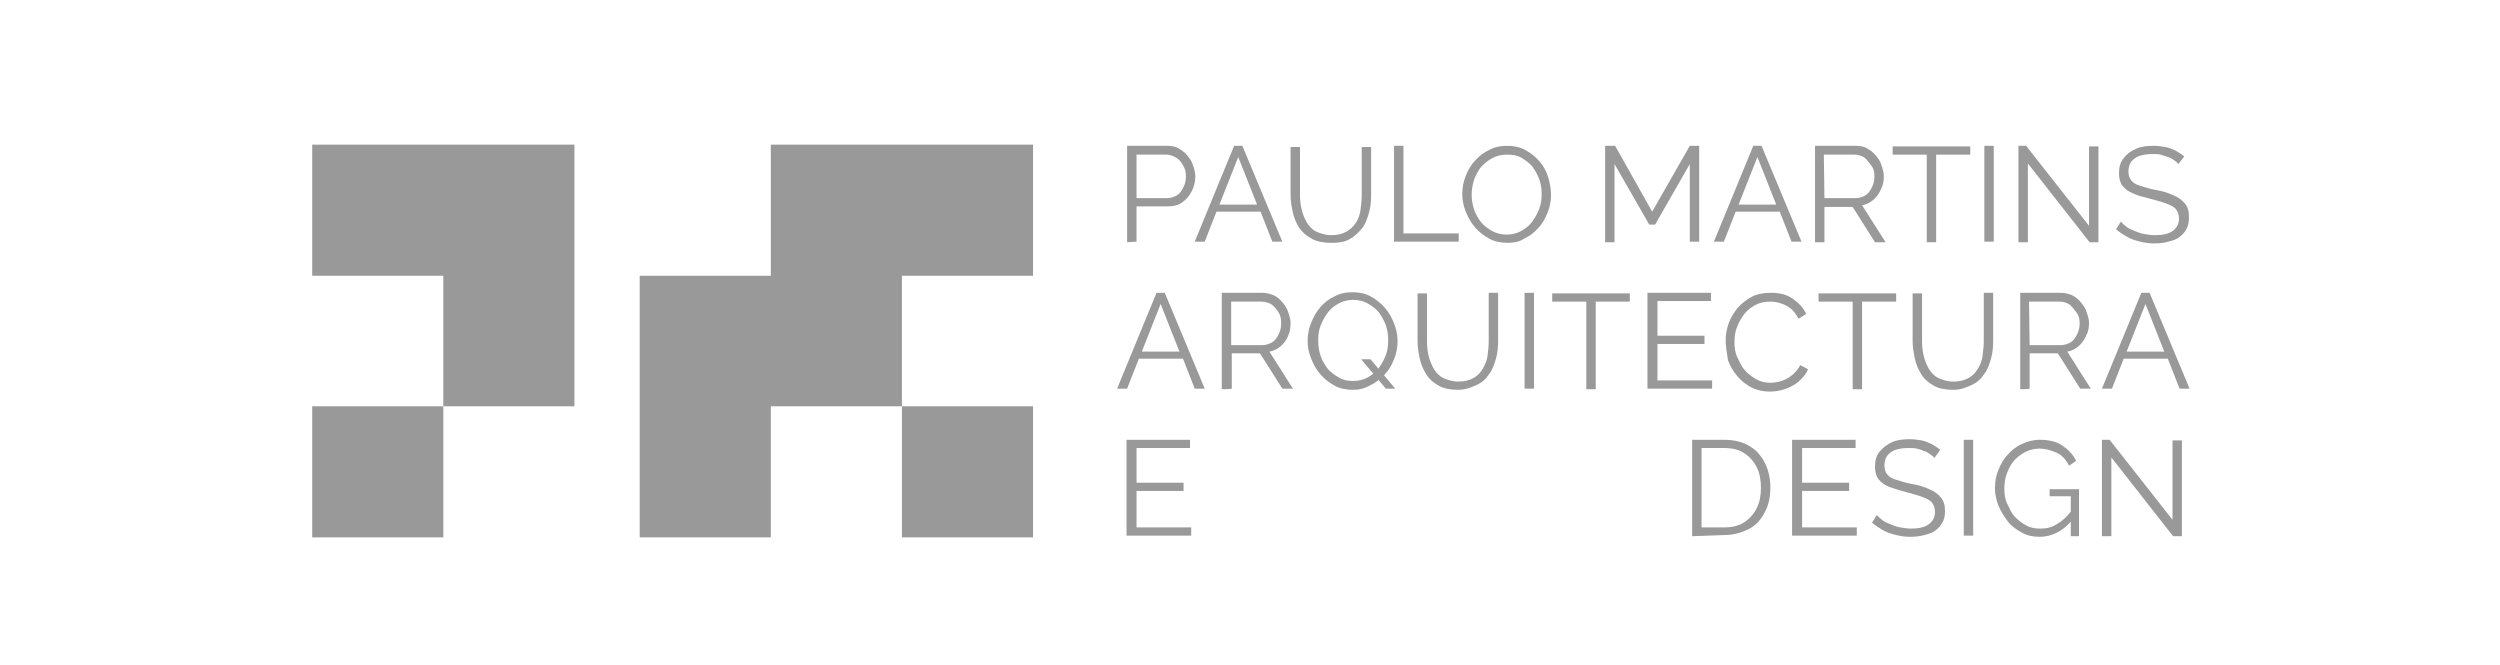
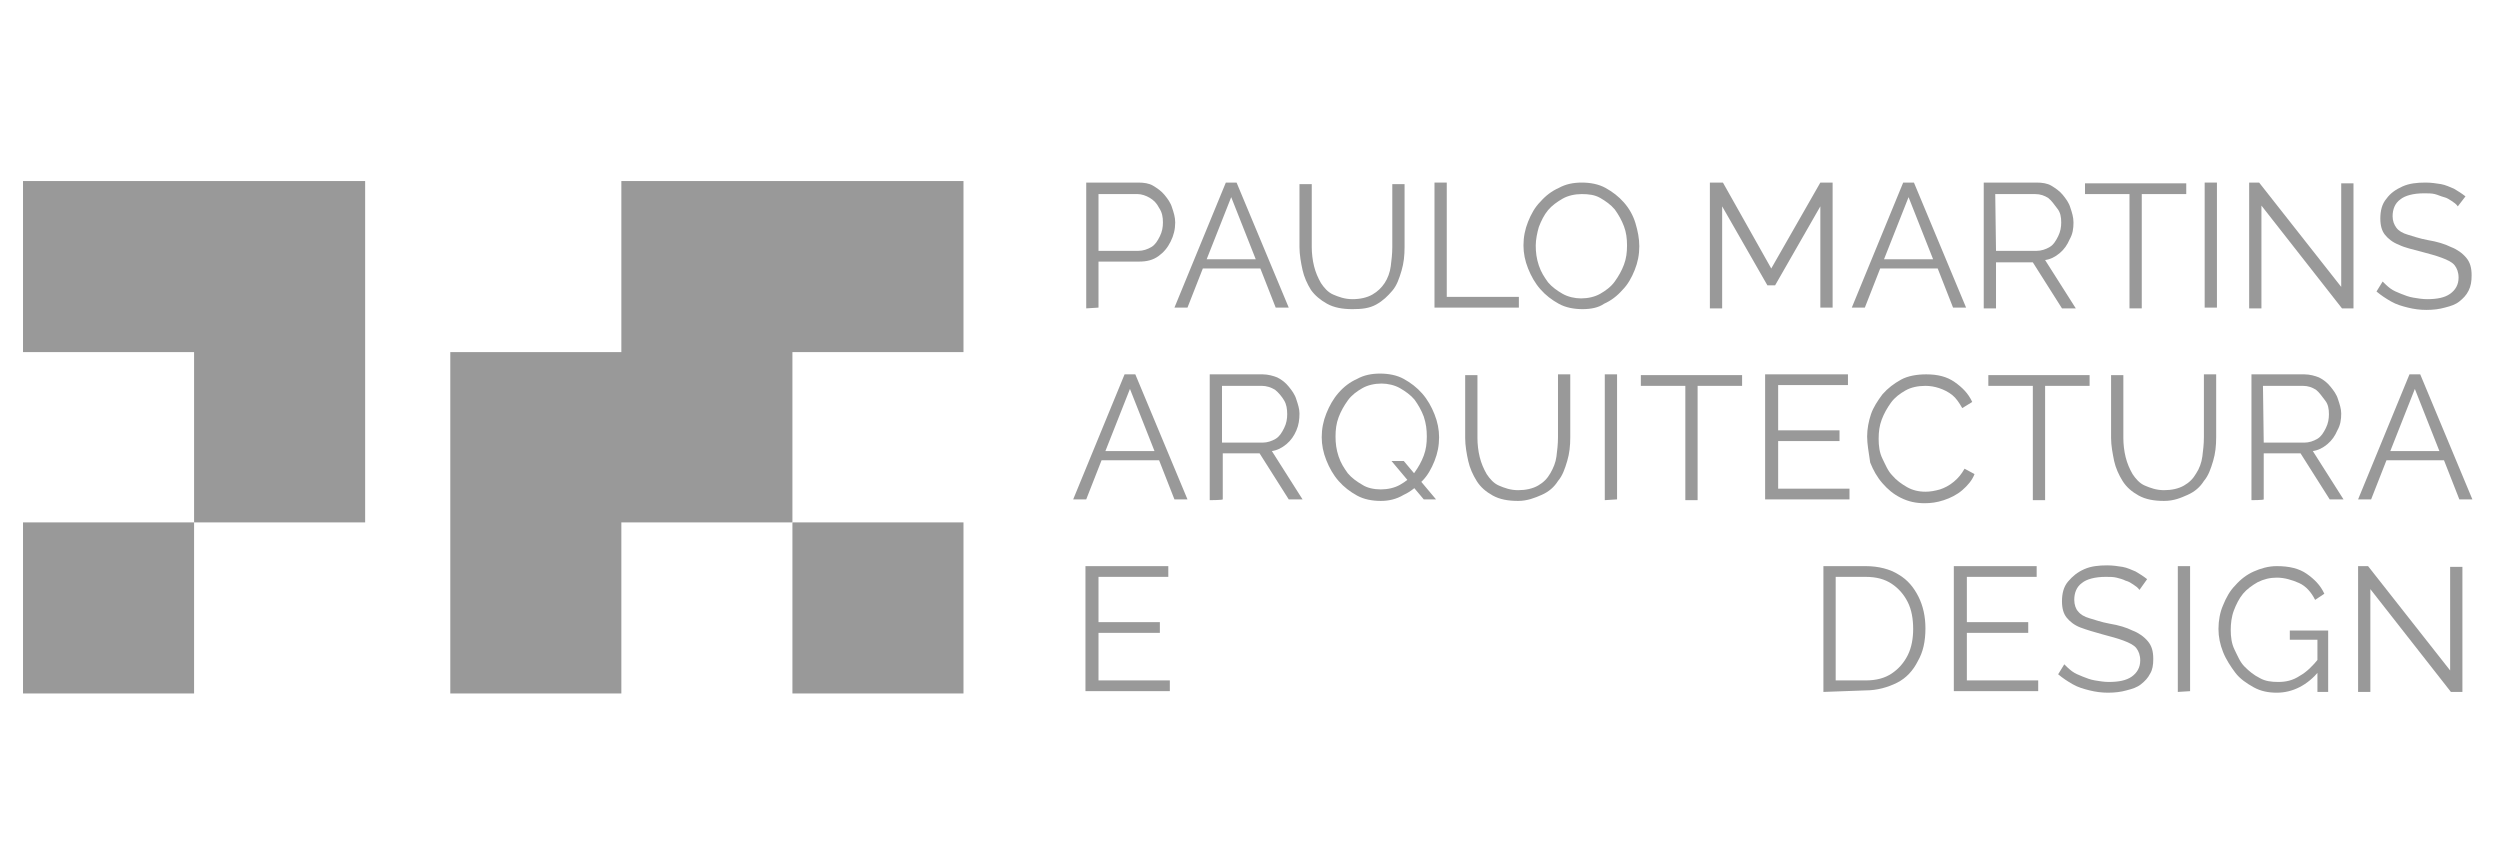
- <svg xmlns="http://www.w3.org/2000/svg" version="1.1" id="Layer_1" x="0px" y="0px" viewBox="0 0 425.2 113" style="enable-background:new 0 0 425.2 113;" xml:space="preserve">
+ <svg xmlns="http://www.w3.org/2000/svg" version="1.1" id="Layer_1" x="0px" y="0px" viewBox="0 0 325.9 113" style="enable-background:new 0 0 325.9 113;" xml:space="preserve">
  <style type="text/css">
	.st0{fill:#999999;}
</style>
  <g>
    <g>
-       <rect x="53.1" y="69.1" class="st0" width="22.3" height="22.3" />
+       <rect x="3" y="68.1" class="st0" width="22.3" height="22.3" />
    </g>
    <g>
-       <polygon class="st0" points="53.1,24.6 53.1,46.9 75.4,46.9 75.4,69.1 97.7,69.1 97.7,46.9 97.7,24.6   " />
+       <polygon class="st0" points="3,23.6 3,45.9 25.3,45.9 25.3,68.1 47.6,68.1 47.6,45.9 47.6,23.6   " />
    </g>
    <g>
-       <polygon class="st0" points="131.1,24.6 131.1,46.9 108.8,46.9 108.8,69.1 108.8,91.4 131.1,91.4 131.1,69.1 153.4,69.1     153.4,46.9 175.7,46.9 175.7,24.6   " />
+       <polygon class="st0" points="81,23.6 81,45.9 58.7,45.9 58.7,68.1 58.7,90.4 81,90.4 81,68.1 103.3,68.1 103.3,45.9 125.6,45.9     125.6,23.6   " />
    </g>
    <g>
-       <rect x="153.4" y="69.1" class="st0" width="22.3" height="22.3" />
+       <rect x="103.3" y="68.1" class="st0" width="22.3" height="22.3" />
    </g>
  </g>
  <g>
-     <path class="st0" d="M191.7,41.2V24.8h6.8c0.7,0,1.4,0.1,1.9,0.4s1.1,0.7,1.5,1.2c0.4,0.5,0.8,1,1,1.7c0.2,0.6,0.4,1.2,0.4,1.9   c0,0.9-0.2,1.7-0.6,2.5s-0.9,1.4-1.6,1.9c-0.7,0.5-1.5,0.7-2.5,0.7h-5.3v6L191.7,41.2L191.7,41.2z M193.3,33.7h5.2   c0.6,0,1.2-0.2,1.7-0.5s0.8-0.8,1.1-1.4c0.3-0.6,0.4-1.2,0.4-1.8c0-0.7-0.1-1.3-0.5-1.9c-0.3-0.6-0.7-1-1.2-1.3   c-0.5-0.3-1.1-0.5-1.6-0.5h-5.1L193.3,33.7L193.3,33.7z" />
-     <path class="st0" d="M209.9,24.8h1.4l6.8,16.3h-1.7l-2-5.1h-7.5l-2,5.1h-1.7L209.9,24.8z M213.8,34.8l-3.2-8.1l-3.2,8.1H213.8z" />
-     <path class="st0" d="M226.4,41.3c-1.3,0-2.4-0.2-3.3-0.7s-1.6-1.1-2.1-1.8c-0.5-0.8-0.9-1.7-1.1-2.6s-0.4-2-0.4-3v-8.2h1.6v8.2   c0,0.8,0.1,1.7,0.3,2.5c0.2,0.8,0.5,1.5,0.9,2.2c0.4,0.6,0.9,1.2,1.6,1.5s1.5,0.6,2.5,0.6c1,0,1.9-0.2,2.6-0.6s1.2-0.9,1.6-1.5   s0.7-1.4,0.8-2.2s0.2-1.6,0.2-2.5v-8.2h1.6v8.2c0,1.1-0.1,2.1-0.4,3.1s-0.6,1.9-1.2,2.6s-1.2,1.3-2.1,1.8S227.6,41.3,226.4,41.3z" />
-     <path class="st0" d="M237.1,41.2V24.8h1.6v14.9h9.4v1.4H237.1z" />
-     <path class="st0" d="M256.4,41.3c-1.1,0-2.2-0.2-3.1-0.7s-1.7-1.1-2.4-1.9s-1.2-1.7-1.6-2.7c-0.4-1-0.6-2-0.6-3   c0-1.1,0.2-2.1,0.6-3.1c0.4-1,0.9-1.9,1.6-2.6c0.7-0.8,1.5-1.4,2.4-1.8c0.9-0.5,1.9-0.7,3-0.7c1.1,0,2.2,0.2,3.1,0.7   c0.9,0.5,1.7,1.1,2.4,1.9c0.7,0.8,1.2,1.7,1.5,2.7s0.5,2,0.5,3c0,1.1-0.2,2.1-0.6,3.1c-0.4,1-0.9,1.9-1.6,2.6   c-0.7,0.8-1.5,1.4-2.4,1.8C258.5,41.1,257.5,41.3,256.4,41.3z M250.3,33c0,0.9,0.1,1.7,0.4,2.6s0.7,1.5,1.2,2.2   c0.5,0.6,1.2,1.1,1.9,1.5s1.6,0.6,2.4,0.6c0.9,0,1.8-0.2,2.5-0.6c0.7-0.4,1.4-0.9,1.9-1.6s0.9-1.4,1.2-2.2c0.3-0.8,0.4-1.6,0.4-2.5   c0-0.9-0.1-1.7-0.4-2.5s-0.7-1.5-1.2-2.2c-0.5-0.6-1.2-1.1-1.9-1.5c-0.7-0.4-1.5-0.5-2.4-0.5c-0.9,0-1.8,0.2-2.5,0.6   c-0.7,0.4-1.4,0.9-1.9,1.5s-0.9,1.4-1.2,2.2C250.5,31.3,250.3,32.2,250.3,33z" />
-     <path class="st0" d="M287.4,41.2V27.9l-5.9,10.3h-1l-5.9-10.3v13.3H273V24.8h1.7L281,36l6.4-11.2h1.6v16.3H287.4z" />
-     <path class="st0" d="M298.2,24.8h1.4l6.8,16.3h-1.7l-2-5.1h-7.5l-2,5.1h-1.7L298.2,24.8z M302.1,34.8l-3.2-8.1l-3.2,8.1H302.1z" />
-     <path class="st0" d="M308.7,41.2V24.8h6.9c0.7,0,1.4,0.1,1.9,0.4s1.1,0.7,1.5,1.2c0.4,0.5,0.8,1,1,1.7c0.2,0.6,0.4,1.2,0.4,1.9   c0,0.8-0.1,1.5-0.5,2.2c-0.3,0.7-0.7,1.3-1.3,1.8s-1.2,0.8-1.9,0.9l4,6.3h-1.8l-3.8-6h-4.8v6C310.3,41.2,308.7,41.2,308.7,41.2z    M310.3,33.7h5.3c0.6,0,1.2-0.2,1.7-0.5c0.5-0.3,0.8-0.8,1.1-1.4c0.3-0.6,0.4-1.2,0.4-1.8c0-0.7-0.1-1.3-0.5-1.8s-0.7-1-1.2-1.4   c-0.5-0.3-1-0.5-1.7-0.5h-5.2L310.3,33.7L310.3,33.7z" />
-     <path class="st0" d="M335.1,26.3h-5.8v14.9h-1.6V26.3h-5.8v-1.4h13.2V26.3z" />
-     <path class="st0" d="M337.5,41.2V24.8h1.6v16.3H337.5z" />
-     <path class="st0" d="M344.9,27.8v13.4h-1.6V24.8h1.3l10.7,13.6V24.9h1.6v16.3h-1.5L344.9,27.8z" />
-     <path class="st0" d="M370.5,27.9c-0.2-0.3-0.5-0.5-0.8-0.7s-0.6-0.4-1-0.5c-0.4-0.1-0.8-0.3-1.2-0.4s-0.9-0.1-1.4-0.1   c-1.4,0-2.5,0.3-3.1,0.8c-0.7,0.5-1,1.3-1,2.2c0,0.6,0.2,1.1,0.5,1.5s0.8,0.7,1.5,0.9s1.5,0.5,2.6,0.7c1.2,0.2,2.2,0.5,3,0.9   c0.8,0.3,1.5,0.8,2,1.4s0.7,1.3,0.7,2.3c0,0.8-0.1,1.4-0.4,2s-0.7,1-1.2,1.4c-0.5,0.4-1.1,0.6-1.9,0.8c-0.7,0.2-1.5,0.3-2.4,0.3   c-0.8,0-1.6-0.1-2.4-0.3s-1.5-0.4-2.2-0.8s-1.3-0.8-1.9-1.3l0.8-1.3c0.3,0.3,0.6,0.6,1,0.9c0.4,0.3,0.9,0.5,1.4,0.7s1,0.4,1.6,0.5   s1.2,0.2,1.8,0.2c1.3,0,2.3-0.2,3-0.7c0.7-0.5,1.1-1.2,1.1-2.1c0-0.7-0.2-1.2-0.5-1.6s-0.9-0.7-1.7-1s-1.6-0.5-2.7-0.8   c-1.1-0.3-2.1-0.5-2.9-0.9c-0.8-0.3-1.4-0.8-1.8-1.3s-0.6-1.2-0.6-2.1c0-1,0.2-1.9,0.8-2.6c0.5-0.7,1.2-1.2,2.1-1.6   c0.9-0.4,1.9-0.5,3-0.5c0.7,0,1.4,0.1,2,0.2s1.2,0.4,1.7,0.6c0.5,0.3,1,0.6,1.5,1L370.5,27.9z" />
-     <path class="st0" d="M196.7,49.8h1.4l6.8,16.3h-1.7l-2-5.1h-7.5l-2,5.1h-1.7L196.7,49.8z M200.6,59.8l-3.2-8.1l-3.2,8.1H200.6z" />
-     <path class="st0" d="M207.8,66.2V49.8h6.9c0.7,0,1.4,0.2,1.9,0.4c0.6,0.3,1.1,0.7,1.5,1.2c0.4,0.5,0.8,1,1,1.7   c0.2,0.6,0.4,1.2,0.4,1.8c0,0.8-0.1,1.5-0.4,2.2s-0.7,1.3-1.3,1.8s-1.2,0.8-1.9,0.9l4,6.3h-1.8l-3.8-6h-4.8v6   C209.4,66.2,207.8,66.2,207.8,66.2z M209.4,58.7h5.3c0.6,0,1.2-0.2,1.7-0.5s0.8-0.8,1.1-1.4c0.3-0.6,0.4-1.2,0.4-1.8   c0-0.7-0.1-1.3-0.4-1.8s-0.7-1-1.2-1.4c-0.5-0.3-1.1-0.5-1.7-0.5h-5.2L209.4,58.7L209.4,58.7z" />
-     <path class="st0" d="M230.1,66.3c-1.1,0-2.2-0.2-3.1-0.7c-0.9-0.5-1.7-1.1-2.4-1.9c-0.7-0.8-1.2-1.7-1.6-2.7c-0.4-1-0.6-2-0.6-3   c0-1.1,0.2-2.1,0.6-3.1c0.4-1,0.9-1.9,1.6-2.7c0.7-0.8,1.5-1.4,2.4-1.8c0.9-0.5,1.9-0.7,3-0.7c1.1,0,2.2,0.2,3.1,0.7   c0.9,0.5,1.7,1.1,2.4,1.9c0.7,0.8,1.2,1.7,1.6,2.7c0.4,1,0.6,2,0.6,3c0,1.1-0.2,2.1-0.6,3.1c-0.4,1-0.9,1.9-1.6,2.6   s-1.5,1.4-2.4,1.8C232.1,66.1,231.1,66.3,230.1,66.3z M230.1,64.8c0.9,0,1.8-0.2,2.5-0.6c0.7-0.4,1.4-0.9,1.9-1.6s0.9-1.4,1.2-2.2   c0.3-0.8,0.4-1.6,0.4-2.5c0-0.9-0.1-1.7-0.4-2.6c-0.3-0.8-0.7-1.5-1.2-2.2c-0.5-0.6-1.2-1.1-1.9-1.5s-1.6-0.6-2.4-0.6   c-0.9,0-1.8,0.2-2.5,0.6c-0.7,0.4-1.4,0.9-1.9,1.6s-0.9,1.4-1.2,2.2c-0.3,0.8-0.4,1.6-0.4,2.5c0,0.9,0.1,1.7,0.4,2.6   s0.7,1.5,1.2,2.2c0.5,0.6,1.2,1.1,1.9,1.5C228.3,64.6,229.2,64.8,230.1,64.8z M231.5,61.1h1.6l4.2,5h-1.6L231.5,61.1z" />
-     <path class="st0" d="M248,66.3c-1.3,0-2.4-0.2-3.3-0.7s-1.6-1.1-2.1-1.9c-0.5-0.8-0.9-1.7-1.1-2.6s-0.4-2-0.4-3v-8.2h1.6v8.2   c0,0.8,0.1,1.7,0.3,2.5c0.2,0.8,0.5,1.5,0.9,2.2c0.4,0.6,0.9,1.2,1.6,1.5s1.5,0.6,2.5,0.6c1,0,1.9-0.2,2.6-0.6   c0.7-0.4,1.2-0.9,1.6-1.6s0.7-1.4,0.8-2.2s0.2-1.6,0.2-2.5v-8.2h1.6v8.2c0,1.1-0.1,2.1-0.4,3.1s-0.6,1.9-1.2,2.6   c-0.5,0.8-1.2,1.4-2.1,1.8S249.2,66.3,248,66.3z" />
-     <path class="st0" d="M259.3,66.2V49.8h1.6v16.3H259.3z" />
-     <path class="st0" d="M277.2,51.3h-5.8v14.9h-1.6V51.3H264v-1.4h13.2V51.3z" />
-     <path class="st0" d="M291.2,64.7v1.4h-11V49.8H291v1.4h-9.1v5.9h8v1.4h-8v6.2H291.2z" />
-     <path class="st0" d="M293.5,57.9c0-1,0.2-2,0.5-2.9s0.9-1.8,1.5-2.6c0.7-0.8,1.5-1.4,2.4-1.9s2.1-0.7,3.3-0.7c1.5,0,2.7,0.3,3.7,1   c1,0.7,1.8,1.5,2.3,2.6l-1.3,0.8c-0.4-0.7-0.8-1.3-1.3-1.7c-0.5-0.4-1.1-0.7-1.7-0.9c-0.6-0.2-1.2-0.3-1.8-0.3   c-1,0-1.9,0.2-2.6,0.6s-1.4,0.9-1.9,1.6c-0.5,0.7-0.9,1.4-1.2,2.2c-0.3,0.8-0.4,1.6-0.4,2.5c0,0.9,0.1,1.8,0.5,2.6s0.7,1.6,1.3,2.2   c0.5,0.6,1.2,1.1,1.9,1.5c0.7,0.4,1.5,0.6,2.4,0.6c0.6,0,1.2-0.1,1.9-0.3c0.6-0.2,1.2-0.5,1.8-1s1-1,1.4-1.7l1.3,0.7   c-0.3,0.8-0.9,1.5-1.6,2.1c-0.7,0.6-1.5,1-2.4,1.3s-1.7,0.4-2.5,0.4c-1.1,0-2.1-0.2-3.1-0.7s-1.7-1.1-2.4-1.9   c-0.7-0.8-1.2-1.7-1.6-2.7C293.7,59.9,293.5,58.9,293.5,57.9z" />
-     <path class="st0" d="M322.5,51.3h-5.8v14.9h-1.6V51.3h-5.8v-1.4h13.2V51.3z" />
-     <path class="st0" d="M332.2,66.3c-1.3,0-2.4-0.2-3.3-0.7s-1.6-1.1-2.1-1.9c-0.5-0.8-0.9-1.7-1.1-2.6c-0.2-1-0.4-2-0.4-3v-8.2h1.6   v8.2c0,0.8,0.1,1.7,0.3,2.5c0.2,0.8,0.5,1.5,0.9,2.2c0.4,0.6,0.9,1.2,1.6,1.5s1.5,0.6,2.5,0.6c1,0,1.9-0.2,2.6-0.6   c0.7-0.4,1.2-0.9,1.6-1.6c0.4-0.6,0.7-1.4,0.8-2.2s0.2-1.6,0.2-2.5v-8.2h1.6v8.2c0,1.1-0.1,2.1-0.4,3.1s-0.6,1.9-1.2,2.6   c-0.5,0.8-1.2,1.4-2.1,1.8S333.5,66.3,332.2,66.3z" />
-     <path class="st0" d="M343.6,66.2V49.8h6.9c0.7,0,1.4,0.2,1.9,0.4c0.6,0.3,1.1,0.7,1.5,1.2c0.4,0.5,0.8,1,1,1.7   c0.2,0.6,0.4,1.2,0.4,1.8c0,0.8-0.1,1.5-0.5,2.2c-0.3,0.7-0.7,1.3-1.3,1.8s-1.2,0.8-1.9,0.9l4,6.3h-1.8l-3.8-6h-4.8v6   C345.2,66.2,343.6,66.2,343.6,66.2z M345.2,58.7h5.3c0.6,0,1.2-0.2,1.7-0.5c0.5-0.3,0.8-0.8,1.1-1.4c0.3-0.6,0.4-1.2,0.4-1.8   c0-0.7-0.1-1.3-0.5-1.8s-0.7-1-1.2-1.4c-0.5-0.3-1-0.5-1.7-0.5h-5.2L345.2,58.7L345.2,58.7z" />
-     <path class="st0" d="M364.2,49.8h1.4l6.8,16.3h-1.7l-2-5.1h-7.5l-2,5.1h-1.7L364.2,49.8z M368.1,59.8l-3.2-8.1l-3.2,8.1H368.1z" />
-     <path class="st0" d="M202.6,89.7v1.4h-11V74.8h10.8v1.4h-9.1v5.9h8v1.4h-8v6.2H202.6z" />
-     <path class="st0" d="M287.8,91.2V74.8h5.5c1.7,0,3.2,0.4,4.3,1.1c1.2,0.7,2,1.7,2.6,2.9c0.6,1.2,0.9,2.6,0.9,4.1   c0,1.7-0.3,3.1-1,4.3c-0.6,1.2-1.5,2.2-2.7,2.8s-2.6,1-4.1,1L287.8,91.2L287.8,91.2z M299.5,83c0-1.3-0.2-2.5-0.7-3.5   s-1.2-1.8-2.1-2.4c-0.9-0.6-2-0.9-3.4-0.9h-3.9v13.5h3.9c1.4,0,2.5-0.3,3.4-0.9c0.9-0.6,1.6-1.4,2.1-2.4   C299.3,85.4,299.5,84.2,299.5,83z" />
-     <path class="st0" d="M315.8,89.7v1.4h-11V74.8h10.8v1.4h-9.1v5.9h8v1.4h-8v6.2H315.8z" />
-     <path class="st0" d="M329,77.9c-0.2-0.3-0.5-0.5-0.8-0.7s-0.6-0.4-1-0.5c-0.4-0.2-0.8-0.3-1.2-0.4c-0.4-0.1-0.9-0.1-1.4-0.1   c-1.4,0-2.5,0.3-3.1,0.8c-0.7,0.5-1,1.3-1,2.2c0,0.6,0.2,1.2,0.5,1.5c0.3,0.4,0.8,0.7,1.5,0.9s1.5,0.5,2.6,0.7   c1.2,0.2,2.2,0.5,3,0.9c0.8,0.3,1.5,0.8,2,1.4s0.7,1.3,0.7,2.3c0,0.8-0.1,1.4-0.4,1.9c-0.3,0.6-0.7,1-1.2,1.4   c-0.5,0.4-1.1,0.6-1.9,0.8c-0.7,0.2-1.5,0.3-2.4,0.3c-0.8,0-1.6-0.1-2.4-0.3s-1.5-0.4-2.2-0.8s-1.3-0.8-1.9-1.3l0.8-1.3   c0.3,0.3,0.6,0.6,1,0.9c0.4,0.3,0.9,0.5,1.4,0.7s1,0.4,1.6,0.5s1.2,0.2,1.8,0.2c1.3,0,2.3-0.2,3-0.7c0.7-0.5,1.1-1.2,1.1-2.1   c0-0.7-0.2-1.2-0.5-1.6s-0.9-0.7-1.7-1s-1.6-0.5-2.7-0.8c-1.1-0.3-2.1-0.6-2.9-0.9c-0.8-0.3-1.4-0.8-1.8-1.3s-0.6-1.2-0.6-2.1   c0-1,0.2-1.9,0.8-2.6s1.2-1.2,2.1-1.6c0.9-0.4,1.9-0.5,3-0.5c0.7,0,1.4,0.1,2,0.2s1.2,0.4,1.7,0.6c0.5,0.3,1,0.6,1.5,1L329,77.9z" />
-     <path class="st0" d="M334,91.2V74.8h1.6v16.3H334z" />
-     <path class="st0" d="M346.9,91.3c-1.1,0-2.1-0.2-3-0.7c-0.9-0.5-1.8-1.1-2.4-1.9s-1.2-1.7-1.6-2.7c-0.4-1-0.6-2-0.6-3   c0-1.1,0.2-2.2,0.6-3.1c0.4-1,0.9-1.9,1.6-2.6c0.7-0.8,1.5-1.4,2.4-1.8c0.9-0.4,1.9-0.7,3-0.7c1.6,0,2.9,0.3,3.9,1   c1,0.7,1.8,1.5,2.3,2.6l-1.2,0.8c-0.5-1-1.2-1.8-2.1-2.2s-1.9-0.7-2.9-0.7c-0.9,0-1.7,0.2-2.5,0.6c-0.7,0.4-1.4,0.9-1.9,1.5   s-0.9,1.4-1.2,2.2c-0.3,0.8-0.4,1.7-0.4,2.5c0,0.9,0.1,1.8,0.5,2.6s0.7,1.6,1.3,2.2s1.2,1.1,2,1.5c0.7,0.4,1.5,0.5,2.4,0.5   c1,0,1.9-0.2,2.8-0.8c0.9-0.5,1.7-1.3,2.5-2.3v1.7C350.9,90.3,349,91.3,346.9,91.3z M352.2,84.4h-3.6v-1.2h5v8h-1.4V84.4z" />
-     <path class="st0" d="M359.1,77.8v13.4h-1.6V74.8h1.3l10.7,13.6V74.9h1.6v16.3h-1.5L359.1,77.8z" />
+     <path class="st0" d="M141.6,40.2V23.8h6.8c0.7,0,1.4,0.1,1.9,0.4s1.1,0.7,1.5,1.2s0.8,1,1,1.7c0.2,0.6,0.4,1.2,0.4,1.9   c0,0.9-0.2,1.7-0.6,2.5c-0.4,0.8-0.9,1.4-1.6,1.9c-0.7,0.5-1.5,0.7-2.5,0.7h-5.3v6L141.6,40.2L141.6,40.2z M143.2,32.7h5.2   c0.6,0,1.2-0.2,1.7-0.5s0.8-0.8,1.1-1.4c0.3-0.6,0.4-1.2,0.4-1.8c0-0.7-0.1-1.3-0.5-1.9c-0.3-0.6-0.7-1-1.2-1.3s-1.1-0.5-1.6-0.5   h-5.1L143.2,32.7L143.2,32.7z" />
+     <path class="st0" d="M159.8,23.8h1.4l6.8,16.3h-1.7l-2-5.1h-7.5l-2,5.1h-1.7L159.8,23.8z M163.7,33.8l-3.2-8.1l-3.2,8.1H163.7z" />
+     <path class="st0" d="M176.3,40.3c-1.3,0-2.4-0.2-3.3-0.7c-0.9-0.5-1.6-1.1-2.1-1.8c-0.5-0.8-0.9-1.7-1.1-2.6s-0.4-2-0.4-3V24h1.6   v8.2c0,0.8,0.1,1.7,0.3,2.5c0.2,0.8,0.5,1.5,0.9,2.2c0.4,0.6,0.9,1.2,1.6,1.5s1.5,0.6,2.5,0.6s1.9-0.2,2.6-0.6s1.2-0.9,1.6-1.5   c0.4-0.6,0.7-1.4,0.8-2.2s0.2-1.6,0.2-2.5V24h1.6v8.2c0,1.1-0.1,2.1-0.4,3.1s-0.6,1.9-1.2,2.6c-0.6,0.7-1.2,1.3-2.1,1.8   C178.5,40.2,177.5,40.3,176.3,40.3z" />
+     <path class="st0" d="M187,40.2V23.8h1.6v14.9h9.4v1.4h-11V40.2z" />
+     <path class="st0" d="M206.3,40.3c-1.1,0-2.2-0.2-3.1-0.7c-0.9-0.5-1.7-1.1-2.4-1.9c-0.7-0.8-1.2-1.7-1.6-2.7c-0.4-1-0.6-2-0.6-3   c0-1.1,0.2-2.1,0.6-3.1s0.9-1.9,1.6-2.6c0.7-0.8,1.5-1.4,2.4-1.8c0.9-0.5,1.9-0.7,3-0.7s2.2,0.2,3.1,0.7s1.7,1.1,2.4,1.9   c0.7,0.8,1.2,1.7,1.5,2.7s0.5,2,0.5,3c0,1.1-0.2,2.1-0.6,3.1s-0.9,1.9-1.6,2.6c-0.7,0.8-1.5,1.4-2.4,1.8   C208.4,40.1,207.4,40.3,206.3,40.3z M200.2,32c0,0.9,0.1,1.7,0.4,2.6s0.7,1.5,1.2,2.2c0.5,0.6,1.2,1.1,1.9,1.5   c0.7,0.4,1.6,0.6,2.4,0.6c0.9,0,1.8-0.2,2.5-0.6c0.7-0.4,1.4-0.9,1.9-1.6s0.9-1.4,1.2-2.2c0.3-0.8,0.4-1.6,0.4-2.5   s-0.1-1.7-0.4-2.5s-0.7-1.5-1.2-2.2c-0.5-0.6-1.2-1.1-1.9-1.5c-0.7-0.4-1.5-0.5-2.4-0.5s-1.8,0.2-2.5,0.6c-0.7,0.4-1.4,0.9-1.9,1.5   s-0.9,1.4-1.2,2.2C200.4,30.3,200.2,31.2,200.2,32z" />
+     <path class="st0" d="M237.3,40.2V26.9l-5.9,10.3h-1l-5.9-10.3v13.3h-1.6V23.8h1.7l6.3,11.2l6.4-11.2h1.6v16.3h-1.6V40.2z" />
+     <path class="st0" d="M248.1,23.8h1.4l6.8,16.3h-1.7l-2-5.1h-7.5l-2,5.1h-1.7L248.1,23.8z M252,33.8l-3.2-8.1l-3.2,8.1H252z" />
+     <path class="st0" d="M258.6,40.2V23.8h6.9c0.7,0,1.4,0.1,1.9,0.4s1.1,0.7,1.5,1.2s0.8,1,1,1.7c0.2,0.6,0.4,1.2,0.4,1.9   c0,0.8-0.1,1.5-0.5,2.2c-0.3,0.7-0.7,1.3-1.3,1.8s-1.2,0.8-1.9,0.9l4,6.3h-1.8l-3.8-6h-4.8v6C260.2,40.2,258.6,40.2,258.6,40.2z    M260.2,32.7h5.3c0.6,0,1.2-0.2,1.7-0.5s0.8-0.8,1.1-1.4c0.3-0.6,0.4-1.2,0.4-1.8c0-0.7-0.1-1.3-0.5-1.8s-0.7-1-1.2-1.4   c-0.5-0.3-1-0.5-1.7-0.5h-5.2L260.2,32.7L260.2,32.7z" />
+     <path class="st0" d="M285,25.3h-5.8v14.9h-1.6V25.3h-5.8v-1.4H285L285,25.3L285,25.3z" />
+     <path class="st0" d="M287.4,40.2V23.8h1.6v16.3h-1.6V40.2z" />
+     <path class="st0" d="M294.8,26.8v13.4h-1.6V23.8h1.3l10.7,13.6V23.9h1.6v16.3h-1.5L294.8,26.8z" />
+     <path class="st0" d="M320.4,26.9c-0.2-0.3-0.5-0.5-0.8-0.7s-0.6-0.4-1-0.5s-0.8-0.3-1.2-0.4s-0.9-0.1-1.4-0.1   c-1.4,0-2.5,0.3-3.1,0.8c-0.7,0.5-1,1.3-1,2.2c0,0.6,0.2,1.1,0.5,1.5s0.8,0.7,1.5,0.9s1.5,0.5,2.6,0.7c1.2,0.2,2.2,0.5,3,0.9   c0.8,0.3,1.5,0.8,2,1.4s0.7,1.3,0.7,2.3c0,0.8-0.1,1.4-0.4,2s-0.7,1-1.2,1.4s-1.1,0.6-1.9,0.8c-0.7,0.2-1.5,0.3-2.4,0.3   c-0.8,0-1.6-0.1-2.4-0.3s-1.5-0.4-2.2-0.8s-1.3-0.8-1.9-1.3l0.8-1.3c0.3,0.3,0.6,0.6,1,0.9c0.4,0.3,0.9,0.5,1.4,0.7s1,0.4,1.6,0.5   s1.2,0.2,1.8,0.2c1.3,0,2.3-0.2,3-0.7s1.1-1.2,1.1-2.1c0-0.7-0.2-1.2-0.5-1.6s-0.9-0.7-1.7-1s-1.6-0.5-2.7-0.8s-2.1-0.5-2.9-0.9   c-0.8-0.3-1.4-0.8-1.8-1.3s-0.6-1.2-0.6-2.1c0-1,0.2-1.9,0.8-2.6c0.5-0.7,1.2-1.2,2.1-1.6s1.9-0.5,3-0.5c0.7,0,1.4,0.1,2,0.2   s1.2,0.4,1.7,0.6c0.5,0.3,1,0.6,1.5,1L320.4,26.9z" />
+     <path class="st0" d="M146.6,48.8h1.4l6.8,16.3h-1.7l-2-5.1h-7.5l-2,5.1h-1.7L146.6,48.8z M150.5,58.8l-3.2-8.1l-3.2,8.1   C144.1,58.8,150.5,58.8,150.5,58.8z" />
+     <path class="st0" d="M157.7,65.2V48.8h6.9c0.7,0,1.4,0.2,1.9,0.4c0.6,0.3,1.1,0.7,1.5,1.2s0.8,1,1,1.7c0.2,0.6,0.4,1.2,0.4,1.8   c0,0.8-0.1,1.5-0.4,2.2s-0.7,1.3-1.3,1.8s-1.2,0.8-1.9,0.9l4,6.3H168l-3.8-6h-4.8v6C159.3,65.2,157.7,65.2,157.7,65.2z M159.3,57.7   h5.3c0.6,0,1.2-0.2,1.7-0.5s0.8-0.8,1.1-1.4c0.3-0.6,0.4-1.2,0.4-1.8c0-0.7-0.1-1.3-0.4-1.8s-0.7-1-1.2-1.4   c-0.5-0.3-1.1-0.5-1.7-0.5h-5.2L159.3,57.7L159.3,57.7z" />
+     <path class="st0" d="M180,65.3c-1.1,0-2.2-0.2-3.1-0.7c-0.9-0.5-1.7-1.1-2.4-1.9c-0.7-0.8-1.2-1.7-1.6-2.7c-0.4-1-0.6-2-0.6-3   c0-1.1,0.2-2.1,0.6-3.1s0.9-1.9,1.6-2.7s1.5-1.4,2.4-1.8c0.9-0.5,1.9-0.7,3-0.7s2.2,0.2,3.1,0.7s1.7,1.1,2.4,1.9   c0.7,0.8,1.2,1.7,1.6,2.7s0.6,2,0.6,3c0,1.1-0.2,2.1-0.6,3.1c-0.4,1-0.9,1.9-1.6,2.6s-1.5,1.4-2.4,1.8C182,65.1,181,65.3,180,65.3z    M180,63.8c0.9,0,1.8-0.2,2.5-0.6c0.7-0.4,1.4-0.9,1.9-1.6s0.9-1.4,1.2-2.2c0.3-0.8,0.4-1.6,0.4-2.5s-0.1-1.7-0.4-2.6   c-0.3-0.8-0.7-1.5-1.2-2.2c-0.5-0.6-1.2-1.1-1.9-1.5c-0.7-0.4-1.6-0.6-2.4-0.6c-0.9,0-1.8,0.2-2.5,0.6c-0.7,0.4-1.4,0.9-1.9,1.6   s-0.9,1.4-1.2,2.2c-0.3,0.8-0.4,1.6-0.4,2.5s0.1,1.7,0.4,2.6s0.7,1.5,1.2,2.2c0.5,0.6,1.2,1.1,1.9,1.5   C178.2,63.6,179.1,63.8,180,63.8z M181.4,60.1h1.6l4.2,5h-1.6L181.4,60.1z" />
+     <path class="st0" d="M197.9,65.3c-1.3,0-2.4-0.2-3.3-0.7c-0.9-0.5-1.6-1.1-2.1-1.9c-0.5-0.8-0.9-1.7-1.1-2.6s-0.4-2-0.4-3v-8.2h1.6   v8.2c0,0.8,0.1,1.7,0.3,2.5c0.2,0.8,0.5,1.5,0.9,2.2c0.4,0.6,0.9,1.2,1.6,1.5s1.5,0.6,2.5,0.6s1.9-0.2,2.6-0.6s1.2-0.9,1.6-1.6   c0.4-0.7,0.7-1.4,0.8-2.2s0.2-1.6,0.2-2.5v-8.2h1.6V57c0,1.1-0.1,2.1-0.4,3.1s-0.6,1.9-1.2,2.6c-0.5,0.8-1.2,1.4-2.1,1.8   C200.1,64.9,199.1,65.3,197.9,65.3z" />
+     <path class="st0" d="M209.2,65.2V48.8h1.6v16.3L209.2,65.2L209.2,65.2z" />
+     <path class="st0" d="M227.1,50.3h-5.8v14.9h-1.6V50.3h-5.8v-1.4h13.2V50.3z" />
+     <path class="st0" d="M241.1,63.7v1.4h-11V48.8h10.8v1.4h-9.1v5.9h8v1.4h-8v6.2C231.8,63.7,241.1,63.7,241.1,63.7z" />
+     <path class="st0" d="M243.4,56.9c0-1,0.2-2,0.5-2.9s0.9-1.8,1.5-2.6c0.7-0.8,1.5-1.4,2.4-1.9s2.1-0.7,3.3-0.7c1.5,0,2.7,0.3,3.7,1   s1.8,1.5,2.3,2.6l-1.3,0.8c-0.4-0.7-0.8-1.3-1.3-1.7s-1.1-0.7-1.7-0.9s-1.2-0.3-1.8-0.3c-1,0-1.9,0.2-2.6,0.6s-1.4,0.9-1.9,1.6   c-0.5,0.7-0.9,1.4-1.2,2.2c-0.3,0.8-0.4,1.6-0.4,2.5s0.1,1.8,0.5,2.6s0.7,1.6,1.3,2.2c0.5,0.6,1.2,1.1,1.9,1.5   c0.7,0.4,1.5,0.6,2.4,0.6c0.6,0,1.2-0.1,1.9-0.3c0.6-0.2,1.2-0.5,1.8-1s1-1,1.4-1.7l1.3,0.7c-0.3,0.8-0.9,1.5-1.6,2.1   c-0.7,0.6-1.5,1-2.4,1.3s-1.7,0.4-2.5,0.4c-1.1,0-2.1-0.2-3.1-0.7s-1.7-1.1-2.4-1.9c-0.7-0.8-1.2-1.7-1.6-2.7   C243.6,58.9,243.4,57.9,243.4,56.9z" />
+     <path class="st0" d="M272.4,50.3h-5.8v14.9H265V50.3h-5.8v-1.4h13.2L272.4,50.3L272.4,50.3z" />
+     <path class="st0" d="M282.1,65.3c-1.3,0-2.4-0.2-3.3-0.7s-1.6-1.1-2.1-1.9c-0.5-0.8-0.9-1.7-1.1-2.6c-0.2-1-0.4-2-0.4-3v-8.2h1.6   v8.2c0,0.8,0.1,1.7,0.3,2.5c0.2,0.8,0.5,1.5,0.9,2.2c0.4,0.6,0.9,1.2,1.6,1.5s1.5,0.6,2.5,0.6s1.9-0.2,2.6-0.6s1.2-0.9,1.6-1.6   c0.4-0.6,0.7-1.4,0.8-2.2s0.2-1.6,0.2-2.5v-8.2h1.6V57c0,1.1-0.1,2.1-0.4,3.1s-0.6,1.9-1.2,2.6c-0.5,0.8-1.2,1.4-2.1,1.8   S283.4,65.3,282.1,65.3z" />
+     <path class="st0" d="M293.5,65.2V48.8h6.9c0.7,0,1.4,0.2,1.9,0.4c0.6,0.3,1.1,0.7,1.5,1.2s0.8,1,1,1.7c0.2,0.6,0.4,1.2,0.4,1.8   c0,0.8-0.1,1.5-0.5,2.2c-0.3,0.7-0.7,1.3-1.3,1.8s-1.2,0.8-1.9,0.9l4,6.3h-1.8l-3.8-6h-4.8v6C295.1,65.2,293.5,65.2,293.5,65.2z    M295.1,57.7h5.3c0.6,0,1.2-0.2,1.7-0.5s0.8-0.8,1.1-1.4c0.3-0.6,0.4-1.2,0.4-1.8c0-0.7-0.1-1.3-0.5-1.8s-0.7-1-1.2-1.4   c-0.5-0.3-1-0.5-1.7-0.5H295L295.1,57.7L295.1,57.7z" />
+     <path class="st0" d="M314.1,48.8h1.4l6.8,16.3h-1.7l-2-5.1h-7.5l-2,5.1h-1.7L314.1,48.8z M318,58.8l-3.2-8.1l-3.2,8.1   C311.6,58.8,318,58.8,318,58.8z" />
+     <path class="st0" d="M152.5,88.7v1.4h-11V73.8h10.8v1.4h-9.1v5.9h8v1.4h-8v6.2C143.2,88.7,152.5,88.7,152.5,88.7z" />
+     <path class="st0" d="M237.7,90.2V73.8h5.5c1.7,0,3.2,0.4,4.3,1.1c1.2,0.7,2,1.7,2.6,2.9c0.6,1.2,0.9,2.6,0.9,4.1   c0,1.7-0.3,3.1-1,4.3c-0.6,1.2-1.5,2.2-2.7,2.8s-2.6,1-4.1,1L237.7,90.2L237.7,90.2z M249.4,82c0-1.3-0.2-2.5-0.7-3.5   s-1.2-1.8-2.1-2.4s-2-0.9-3.4-0.9h-3.9v13.5h3.9c1.4,0,2.5-0.3,3.4-0.9s1.6-1.4,2.1-2.4C249.2,84.4,249.4,83.2,249.4,82z" />
+     <path class="st0" d="M265.7,88.7v1.4h-11V73.8h10.8v1.4h-9.1v5.9h8v1.4h-8v6.2C256.4,88.7,265.7,88.7,265.7,88.7z" />
+     <path class="st0" d="M278.9,76.9c-0.2-0.3-0.5-0.5-0.8-0.7s-0.6-0.4-1-0.5c-0.4-0.2-0.8-0.3-1.2-0.4c-0.4-0.1-0.9-0.1-1.4-0.1   c-1.4,0-2.5,0.3-3.1,0.8c-0.7,0.5-1,1.3-1,2.2c0,0.6,0.2,1.2,0.5,1.5c0.3,0.4,0.8,0.7,1.5,0.9s1.5,0.5,2.6,0.7   c1.2,0.2,2.2,0.5,3,0.9c0.8,0.3,1.5,0.8,2,1.4s0.7,1.3,0.7,2.3c0,0.8-0.1,1.4-0.4,1.9c-0.3,0.6-0.7,1-1.2,1.4s-1.1,0.6-1.9,0.8   c-0.7,0.2-1.5,0.3-2.4,0.3c-0.8,0-1.6-0.1-2.4-0.3s-1.5-0.4-2.2-0.8s-1.3-0.8-1.9-1.3l0.8-1.3c0.3,0.3,0.6,0.6,1,0.9   s0.9,0.5,1.4,0.7s1,0.4,1.6,0.5s1.2,0.2,1.8,0.2c1.3,0,2.3-0.2,3-0.7s1.1-1.2,1.1-2.1c0-0.7-0.2-1.2-0.5-1.6s-0.9-0.7-1.7-1   s-1.6-0.5-2.7-0.8s-2.1-0.6-2.9-0.9s-1.4-0.8-1.8-1.3s-0.6-1.2-0.6-2.1c0-1,0.2-1.9,0.8-2.6s1.2-1.2,2.1-1.6s1.9-0.5,3-0.5   c0.7,0,1.4,0.1,2,0.2s1.2,0.4,1.7,0.6c0.5,0.3,1,0.6,1.5,1L278.9,76.9z" />
+     <path class="st0" d="M283.9,90.2V73.8h1.6v16.3L283.9,90.2L283.9,90.2z" />
+     <path class="st0" d="M296.8,90.3c-1.1,0-2.1-0.2-3-0.7s-1.8-1.1-2.4-1.9s-1.2-1.7-1.6-2.7s-0.6-2-0.6-3c0-1.1,0.2-2.2,0.6-3.1   c0.4-1,0.9-1.9,1.6-2.6c0.7-0.8,1.5-1.4,2.4-1.8s1.9-0.7,3-0.7c1.6,0,2.9,0.3,3.9,1s1.8,1.5,2.3,2.6l-1.2,0.8   c-0.5-1-1.2-1.8-2.1-2.2s-1.9-0.7-2.9-0.7c-0.9,0-1.7,0.2-2.5,0.6c-0.7,0.4-1.4,0.9-1.9,1.5s-0.9,1.4-1.2,2.2   c-0.3,0.8-0.4,1.7-0.4,2.5c0,0.9,0.1,1.8,0.5,2.6s0.7,1.6,1.3,2.2s1.2,1.1,2,1.5c0.7,0.4,1.5,0.5,2.4,0.5c1,0,1.9-0.2,2.8-0.8   c0.9-0.5,1.7-1.3,2.5-2.3v1.7C300.8,89.3,298.9,90.3,296.8,90.3z M302.1,83.4h-3.6v-1.2h5v8h-1.4V83.4z" />
+     <path class="st0" d="M309,76.8v13.4h-1.6V73.8h1.3l10.7,13.6V73.9h1.6v16.3h-1.5L309,76.8z" />
  </g>
</svg>
